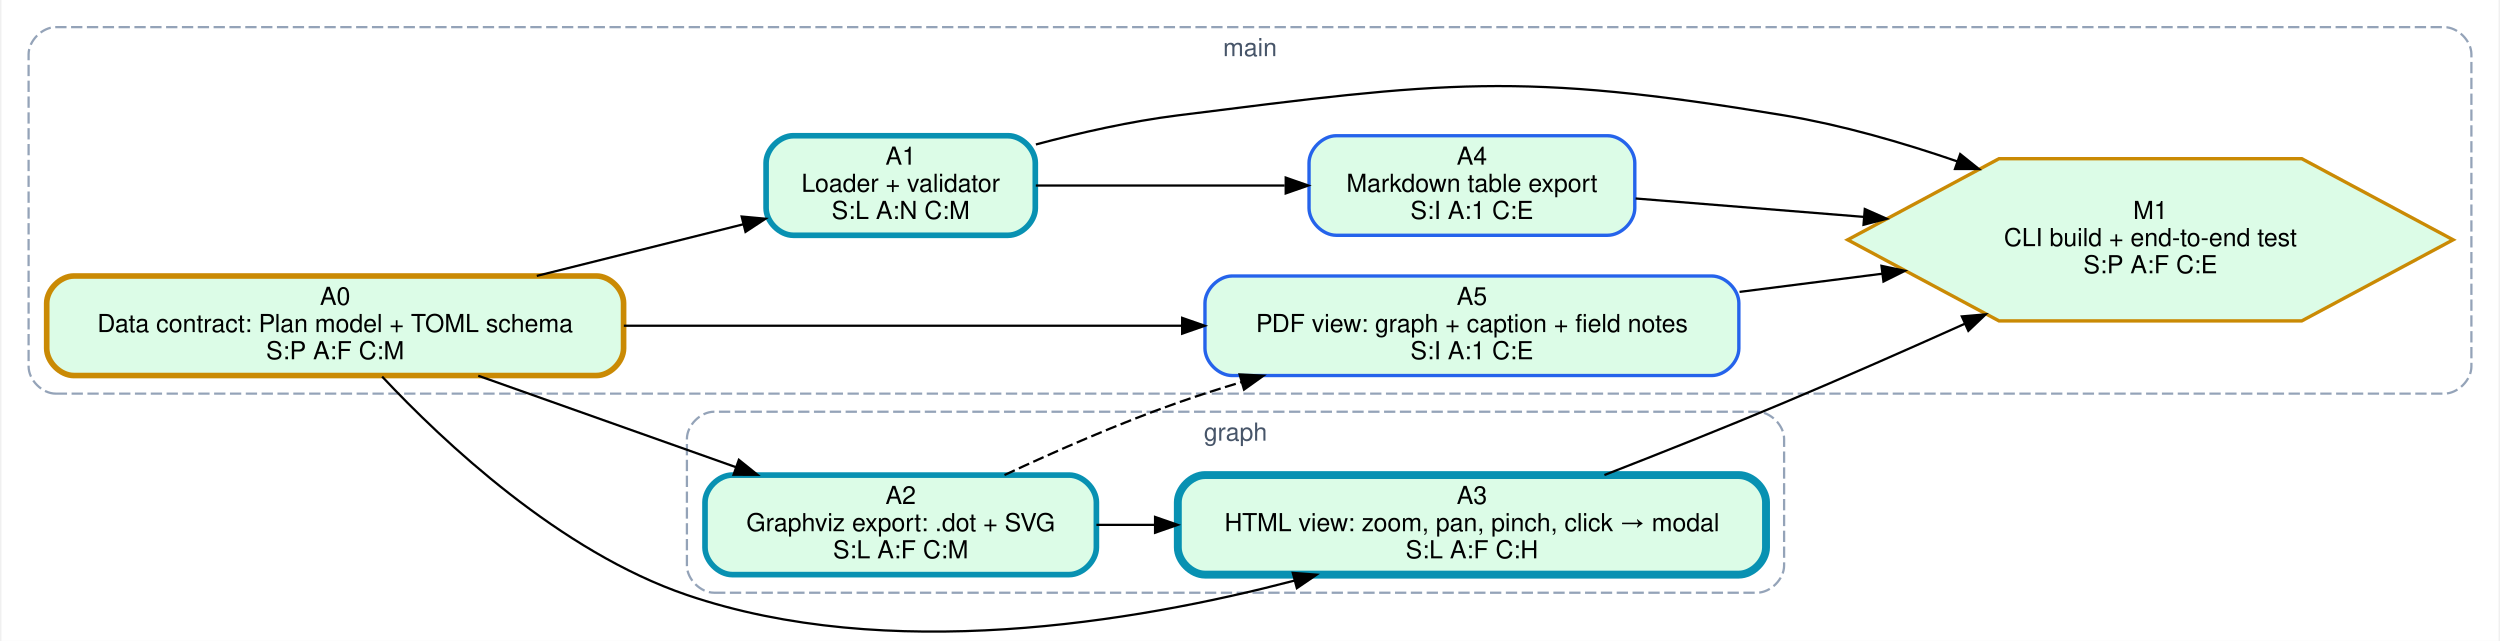
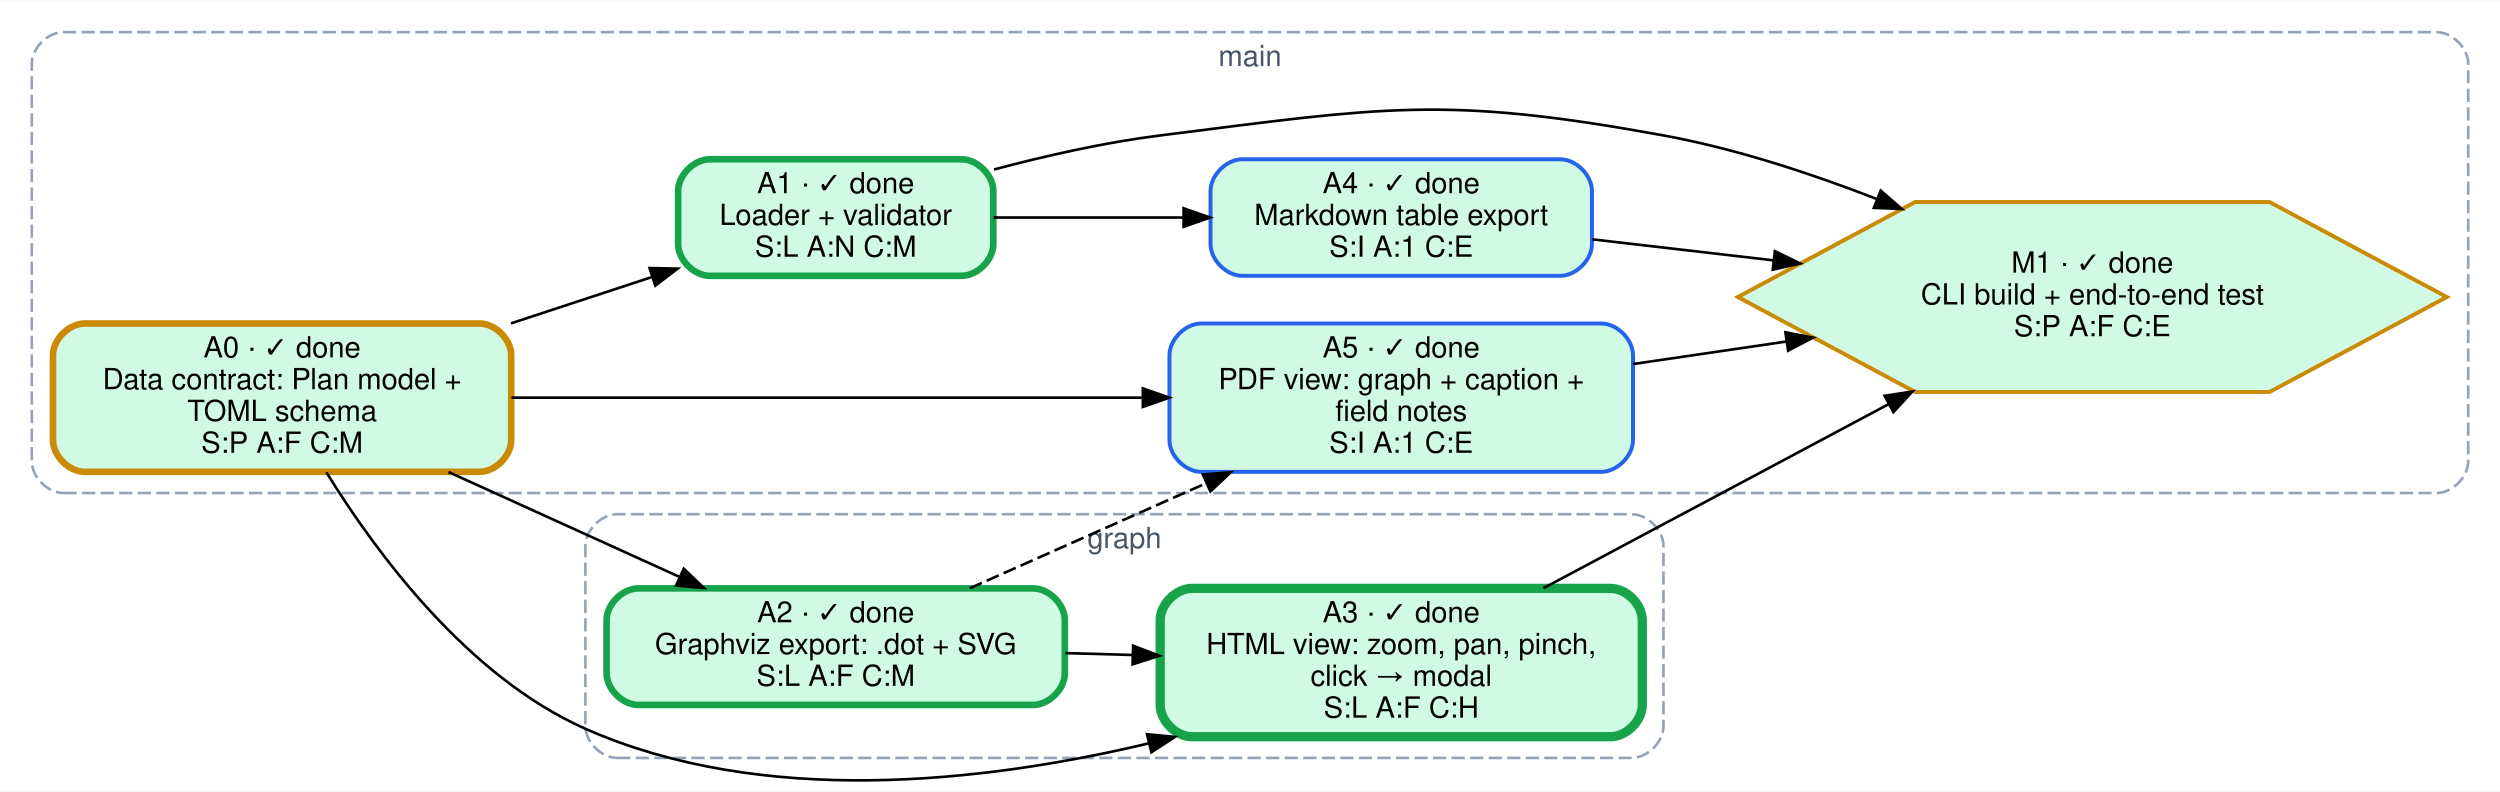
- <svg xmlns="http://www.w3.org/2000/svg" width="1104pt" height="283pt" viewBox="0.00 0.00 1103.81 283.28">
-   <g id="graph0" class="graph" transform="scale(1 1) rotate(0) translate(4 279.28)">
-     <polygon fill="white" stroke="transparent" points="-4,4 -4,-279.28 1099.81,-279.28 1099.81,4 -4,4" />
-     <g id="clust1" class="cluster">
-       <path fill="none" stroke="#94a3b8" stroke-dasharray="5,2" d="M20,-105.28C20,-105.28 1075.81,-105.28 1075.81,-105.28 1081.81,-105.28 1087.81,-111.28 1087.81,-117.28 1087.81,-117.28 1087.81,-255.28 1087.81,-255.28 1087.81,-261.28 1081.81,-267.28 1075.81,-267.28 1075.81,-267.28 20,-267.28 20,-267.28 14,-267.28 8,-261.28 8,-255.28 8,-255.28 8,-117.28 8,-117.28 8,-111.28 14,-105.28 20,-105.28" />
-       <text text-anchor="middle" x="547.91" y="-254.48" font-family="Helvetica,sans-Serif" font-size="11.00" fill="#475569">main</text>
+ <svg xmlns="http://www.w3.org/2000/svg" width="944pt" height="299pt" viewBox="0.00 0.00 943.81 298.68">
+   <g id="graph0" class="graph" transform="scale(1 1) rotate(0) translate(4 294.68)">
+     <polygon fill="white" stroke="transparent" points="-4,4 -4,-294.68 939.81,-294.68 939.81,4 -4,4" />
+     <g id="clust1" class="cluster lane">
+       <path fill="none" stroke="#94a3b8" stroke-dasharray="5,2" d="M20,-108.68C20,-108.68 915.81,-108.68 915.81,-108.68 921.81,-108.68 927.81,-114.68 927.81,-120.68 927.81,-120.68 927.81,-270.68 927.81,-270.68 927.81,-276.68 921.81,-282.68 915.81,-282.68 915.81,-282.68 20,-282.68 20,-282.68 14,-282.68 8,-276.68 8,-270.68 8,-270.68 8,-120.68 8,-120.68 8,-114.68 14,-108.68 20,-108.68" />
+       <text text-anchor="middle" x="467.91" y="-269.88" font-family="Helvetica,sans-Serif" font-size="11.00" fill="#475569">main</text>
    </g>
-     <g id="clust2" class="cluster">
-       <path fill="none" stroke="#94a3b8" stroke-dasharray="5,2" d="M311,-17.28C311,-17.28 772,-17.28 772,-17.28 778,-17.28 784,-23.28 784,-29.28 784,-29.28 784,-85.28 784,-85.28 784,-91.28 778,-97.28 772,-97.28 772,-97.28 311,-97.28 311,-97.28 305,-97.28 299,-91.28 299,-85.28 299,-85.28 299,-29.28 299,-29.28 299,-23.28 305,-17.28 311,-17.28" />
-       <text text-anchor="middle" x="541.5" y="-84.48" font-family="Helvetica,sans-Serif" font-size="11.00" fill="#475569">graph</text>
+     <g id="clust2" class="cluster lane">
+       <path fill="none" stroke="#94a3b8" stroke-dasharray="5,2" d="M229,-8.68C229,-8.68 612,-8.68 612,-8.68 618,-8.68 624,-14.68 624,-20.68 624,-20.68 624,-88.68 624,-88.68 624,-94.68 618,-100.68 612,-100.68 612,-100.68 229,-100.68 229,-100.68 223,-100.68 217,-94.68 217,-88.68 217,-88.68 217,-20.68 217,-20.68 217,-14.68 223,-8.68 229,-8.68" />
+       <text text-anchor="middle" x="420.5" y="-87.88" font-family="Helvetica,sans-Serif" font-size="11.00" fill="#475569">graph</text>
    </g>
-     <g id="node-A0" class="node">
-       <path fill="#dcfce7" stroke="#ca8a04" stroke-width="2.5" d="M259,-157.28C259,-157.28 28,-157.28 28,-157.28 22,-157.28 16,-151.28 16,-145.28 16,-145.28 16,-125.28 16,-125.28 16,-119.28 22,-113.28 28,-113.28 28,-113.28 259,-113.28 259,-113.28 265,-113.28 271,-119.28 271,-125.28 271,-125.28 271,-145.28 271,-145.28 271,-151.28 265,-157.28 259,-157.28" />
-       <text text-anchor="middle" x="143.5" y="-144.48" font-family="Helvetica,sans-Serif" font-size="11.00">A0</text>
-       <text text-anchor="middle" x="143.5" y="-132.48" font-family="Helvetica,sans-Serif" font-size="11.00">Data contract: Plan model + TOML schema</text>
-       <text text-anchor="middle" x="143.5" y="-120.48" font-family="Helvetica,sans-Serif" font-size="11.00">S:P A:F C:M</text>
+     <g id="node-A0" class="node kind-atom status-done scope-P amount-F complexity-M">
+       <path fill="#d1fae5" stroke="#ca8a04" stroke-width="2.5" d="M177,-172.68C177,-172.68 28,-172.68 28,-172.68 22,-172.68 16,-166.68 16,-160.68 16,-160.68 16,-128.68 16,-128.68 16,-122.68 22,-116.68 28,-116.68 28,-116.68 177,-116.68 177,-116.68 183,-116.68 189,-122.68 189,-128.68 189,-128.68 189,-160.68 189,-160.68 189,-166.68 183,-172.68 177,-172.68" />
+       <text text-anchor="middle" x="102.5" y="-159.88" font-family="Helvetica,sans-Serif" font-size="11.00">A0 · ✓ done</text>
+       <text text-anchor="middle" x="102.5" y="-147.88" font-family="Helvetica,sans-Serif" font-size="11.00">Data contract: Plan model +</text>
+       <text text-anchor="middle" x="102.5" y="-135.88" font-family="Helvetica,sans-Serif" font-size="11.00">TOML schema</text>
+       <text text-anchor="middle" x="102.5" y="-123.88" font-family="Helvetica,sans-Serif" font-size="11.00">S:P A:F C:M</text>
    </g>
-     <g id="node-A1" class="node">
-       <path fill="#dcfce7" stroke="#0891b2" stroke-width="2.5" d="M441,-219.28C441,-219.28 346,-219.28 346,-219.28 340,-219.28 334,-213.28 334,-207.28 334,-207.28 334,-187.28 334,-187.28 334,-181.28 340,-175.28 346,-175.28 346,-175.28 441,-175.28 441,-175.28 447,-175.28 453,-181.28 453,-187.28 453,-187.28 453,-207.28 453,-207.28 453,-213.28 447,-219.28 441,-219.28" />
-       <text text-anchor="middle" x="393.5" y="-206.48" font-family="Helvetica,sans-Serif" font-size="11.00">A1</text>
-       <text text-anchor="middle" x="393.5" y="-194.48" font-family="Helvetica,sans-Serif" font-size="11.00">Loader + validator</text>
-       <text text-anchor="middle" x="393.5" y="-182.48" font-family="Helvetica,sans-Serif" font-size="11.00">S:L A:N C:M</text>
+     <g id="node-A1" class="node kind-atom status-done scope-L amount-N complexity-M">
+       <path fill="#d1fae5" stroke="#16a34a" stroke-width="2.5" d="M359,-234.68C359,-234.68 264,-234.68 264,-234.68 258,-234.68 252,-228.68 252,-222.68 252,-222.68 252,-202.68 252,-202.68 252,-196.68 258,-190.68 264,-190.68 264,-190.68 359,-190.68 359,-190.68 365,-190.68 371,-196.68 371,-202.68 371,-202.68 371,-222.68 371,-222.68 371,-228.68 365,-234.68 359,-234.68" />
+       <text text-anchor="middle" x="311.5" y="-221.88" font-family="Helvetica,sans-Serif" font-size="11.00">A1 · ✓ done</text>
+       <text text-anchor="middle" x="311.5" y="-209.88" font-family="Helvetica,sans-Serif" font-size="11.00">Loader + validator</text>
+       <text text-anchor="middle" x="311.5" y="-197.88" font-family="Helvetica,sans-Serif" font-size="11.00">S:L A:N C:M</text>
    </g>
-     <g id="edge1" class="edge">
-       <path fill="none" stroke="black" d="M232.63,-157.32C262.65,-164.82 295.73,-173.09 323.97,-180.15" />
-       <polygon fill="black" stroke="black" points="323.2,-183.57 333.75,-182.6 324.9,-176.78 323.2,-183.57" />
+     <g id="edge1" class="edge seam-build">
+       <path fill="none" stroke="black" d="M188.89,-172.73C206.58,-178.54 225,-184.59 241.99,-190.18" />
+       <polygon fill="black" stroke="black" points="241.22,-193.61 251.81,-193.4 243.4,-186.96 241.22,-193.61" />
    </g>
-     <g id="node-A5" class="node">
-       <path fill="#dcfce7" stroke="#2563eb" stroke-width="1.5" d="M752,-157.28C752,-157.28 540,-157.28 540,-157.28 534,-157.28 528,-151.28 528,-145.28 528,-145.28 528,-125.28 528,-125.28 528,-119.28 534,-113.28 540,-113.28 540,-113.28 752,-113.28 752,-113.28 758,-113.28 764,-119.28 764,-125.28 764,-125.28 764,-145.28 764,-145.28 764,-151.28 758,-157.28 752,-157.28" />
-       <text text-anchor="middle" x="646" y="-144.48" font-family="Helvetica,sans-Serif" font-size="11.00">A5</text>
-       <text text-anchor="middle" x="646" y="-132.48" font-family="Helvetica,sans-Serif" font-size="11.00">PDF view: graph + caption + field notes</text>
-       <text text-anchor="middle" x="646" y="-120.48" font-family="Helvetica,sans-Serif" font-size="11.00">S:I A:1 C:E</text>
+     <g id="node-A5" class="node kind-atom status-done scope-I amount-1 complexity-E">
+       <path fill="#d1fae5" stroke="#2563eb" stroke-width="1.5" d="M600.5,-172.68C600.5,-172.68 449.5,-172.68 449.5,-172.68 443.5,-172.68 437.5,-166.68 437.5,-160.68 437.5,-160.68 437.5,-128.68 437.5,-128.68 437.5,-122.68 443.5,-116.68 449.5,-116.68 449.5,-116.68 600.5,-116.68 600.5,-116.68 606.5,-116.68 612.5,-122.68 612.5,-128.68 612.5,-128.68 612.5,-160.68 612.5,-160.68 612.5,-166.68 606.5,-172.68 600.5,-172.68" />
+       <text text-anchor="middle" x="525" y="-159.88" font-family="Helvetica,sans-Serif" font-size="11.00">A5 · ✓ done</text>
+       <text text-anchor="middle" x="525" y="-147.88" font-family="Helvetica,sans-Serif" font-size="11.00">PDF view: graph + caption +</text>
+       <text text-anchor="middle" x="525" y="-135.88" font-family="Helvetica,sans-Serif" font-size="11.00">field notes</text>
+       <text text-anchor="middle" x="525" y="-123.88" font-family="Helvetica,sans-Serif" font-size="11.00">S:I A:1 C:E</text>
    </g>
-     <g id="edge6" class="edge">
-       <path fill="none" stroke="black" d="M271.12,-135.28C346.65,-135.28 442.23,-135.28 517.85,-135.28" />
-       <polygon fill="black" stroke="black" points="517.91,-138.78 527.91,-135.28 517.91,-131.78 517.91,-138.78" />
+     <g id="edge6" class="edge seam-build">
+       <path fill="none" stroke="black" d="M189.1,-144.68C258.11,-144.68 355.15,-144.68 427.02,-144.68" />
+       <polygon fill="black" stroke="black" points="427.44,-148.18 437.44,-144.68 427.44,-141.18 427.44,-148.18" />
    </g>
-     <g id="node-A2" class="node">
-       <path fill="#dcfce7" stroke="#0891b2" stroke-width="2.5" d="M468,-69.28C468,-69.28 319,-69.28 319,-69.28 313,-69.28 307,-63.28 307,-57.28 307,-57.28 307,-37.28 307,-37.28 307,-31.28 313,-25.28 319,-25.28 319,-25.28 468,-25.28 468,-25.28 474,-25.28 480,-31.28 480,-37.28 480,-37.28 480,-57.28 480,-57.28 480,-63.28 474,-69.28 468,-69.28" />
-       <text text-anchor="middle" x="393.5" y="-56.48" font-family="Helvetica,sans-Serif" font-size="11.00">A2</text>
-       <text text-anchor="middle" x="393.5" y="-44.48" font-family="Helvetica,sans-Serif" font-size="11.00">Graphviz export: .dot + SVG</text>
-       <text text-anchor="middle" x="393.5" y="-32.48" font-family="Helvetica,sans-Serif" font-size="11.00">S:L A:F C:M</text>
+     <g id="node-A2" class="node kind-atom status-done scope-L amount-F complexity-M">
+       <path fill="#d1fae5" stroke="#16a34a" stroke-width="2.5" d="M386,-72.68C386,-72.68 237,-72.68 237,-72.68 231,-72.68 225,-66.68 225,-60.68 225,-60.68 225,-40.68 225,-40.68 225,-34.68 231,-28.68 237,-28.68 237,-28.68 386,-28.68 386,-28.68 392,-28.68 398,-34.68 398,-40.68 398,-40.68 398,-60.68 398,-60.68 398,-66.68 392,-72.68 386,-72.68" />
+       <text text-anchor="middle" x="311.5" y="-59.88" font-family="Helvetica,sans-Serif" font-size="11.00">A2 · ✓ done</text>
+       <text text-anchor="middle" x="311.5" y="-47.88" font-family="Helvetica,sans-Serif" font-size="11.00">Graphviz export: .dot + SVG</text>
+       <text text-anchor="middle" x="311.5" y="-35.88" font-family="Helvetica,sans-Serif" font-size="11.00">S:L A:F C:M</text>
    </g>
-     <g id="edge2" class="edge">
-       <path fill="none" stroke="black" d="M206.76,-113.19C241.4,-100.9 284.67,-85.55 320.73,-72.75" />
-       <polygon fill="black" stroke="black" points="321.96,-76.03 330.21,-69.39 319.62,-69.43 321.96,-76.03" />
+     <g id="edge2" class="edge seam-build">
+       <path fill="none" stroke="black" d="M165.33,-116.61C192.93,-104.07 225.28,-89.38 252.42,-77.06" />
+       <polygon fill="black" stroke="black" points="254.13,-80.12 261.79,-72.8 251.24,-73.75 254.13,-80.12" />
    </g>
-     <g id="node-A3" class="node">
-       <path fill="#dcfce7" stroke="#0891b2" stroke-width="3.5" d="M764,-69.28C764,-69.28 528,-69.28 528,-69.28 522,-69.28 516,-63.28 516,-57.28 516,-57.28 516,-37.28 516,-37.28 516,-31.28 522,-25.28 528,-25.28 528,-25.28 764,-25.28 764,-25.28 770,-25.28 776,-31.28 776,-37.28 776,-37.28 776,-57.28 776,-57.28 776,-63.28 770,-69.28 764,-69.28" />
-       <text text-anchor="middle" x="646" y="-56.48" font-family="Helvetica,sans-Serif" font-size="11.00">A3</text>
-       <text text-anchor="middle" x="646" y="-44.48" font-family="Helvetica,sans-Serif" font-size="11.00">HTML view: zoom, pan, pinch, click → modal</text>
-       <text text-anchor="middle" x="646" y="-32.48" font-family="Helvetica,sans-Serif" font-size="11.00">S:L A:F C:H</text>
+     <g id="node-A3" class="node kind-atom status-done scope-L amount-F complexity-H">
+       <path fill="#d1fae5" stroke="#16a34a" stroke-width="3.5" d="M604,-72.68C604,-72.68 446,-72.68 446,-72.68 440,-72.68 434,-66.68 434,-60.68 434,-60.68 434,-28.68 434,-28.68 434,-22.68 440,-16.68 446,-16.68 446,-16.68 604,-16.68 604,-16.68 610,-16.68 616,-22.68 616,-28.68 616,-28.68 616,-60.68 616,-60.68 616,-66.68 610,-72.68 604,-72.68" />
+       <text text-anchor="middle" x="525" y="-59.88" font-family="Helvetica,sans-Serif" font-size="11.00">A3 · ✓ done</text>
+       <text text-anchor="middle" x="525" y="-47.88" font-family="Helvetica,sans-Serif" font-size="11.00">HTML view: zoom, pan, pinch,</text>
+       <text text-anchor="middle" x="525" y="-35.88" font-family="Helvetica,sans-Serif" font-size="11.00">click → modal</text>
+       <text text-anchor="middle" x="525" y="-23.88" font-family="Helvetica,sans-Serif" font-size="11.00">S:L A:F C:H</text>
    </g>
-     <g id="edge3" class="edge">
-       <path fill="none" stroke="black" d="M164.27,-112.82C191.31,-83.98 242.91,-35.38 299,-16.28 387.61,13.88 495.95,-3.92 567.53,-22.62" />
-       <polygon fill="black" stroke="black" points="566.81,-26.05 577.38,-25.26 568.62,-19.29 566.81,-26.05" />
+     <g id="edge3" class="edge seam-build">
+       <path fill="none" stroke="black" d="M119.22,-116.5C137.99,-86.09 172.51,-39.38 217,-19.68 283.84,9.91 366.82,0.77 429.66,-14.17" />
+       <polygon fill="black" stroke="black" points="429.02,-17.62 439.56,-16.61 430.69,-10.82 429.02,-17.62" />
    </g>
-     <g id="node-A4" class="node">
-       <path fill="#dcfce7" stroke="#2563eb" stroke-width="1.5" d="M706,-219.28C706,-219.28 586,-219.28 586,-219.28 580,-219.28 574,-213.28 574,-207.28 574,-207.28 574,-187.28 574,-187.28 574,-181.28 580,-175.28 586,-175.28 586,-175.28 706,-175.28 706,-175.28 712,-175.28 718,-181.28 718,-187.28 718,-187.28 718,-207.28 718,-207.28 718,-213.28 712,-219.28 706,-219.28" />
-       <text text-anchor="middle" x="646" y="-206.48" font-family="Helvetica,sans-Serif" font-size="11.00">A4</text>
-       <text text-anchor="middle" x="646" y="-194.48" font-family="Helvetica,sans-Serif" font-size="11.00">Markdown table export</text>
-       <text text-anchor="middle" x="646" y="-182.48" font-family="Helvetica,sans-Serif" font-size="11.00">S:I A:1 C:E</text>
+     <g id="node-A4" class="node kind-atom status-done scope-I amount-1 complexity-E">
+       <path fill="#d1fae5" stroke="#2563eb" stroke-width="1.5" d="M585,-234.68C585,-234.68 465,-234.68 465,-234.68 459,-234.68 453,-228.68 453,-222.68 453,-222.68 453,-202.68 453,-202.68 453,-196.68 459,-190.68 465,-190.68 465,-190.68 585,-190.68 585,-190.68 591,-190.68 597,-196.68 597,-202.68 597,-202.68 597,-222.68 597,-222.68 597,-228.68 591,-234.68 585,-234.68" />
+       <text text-anchor="middle" x="525" y="-221.88" font-family="Helvetica,sans-Serif" font-size="11.00">A4 · ✓ done</text>
+       <text text-anchor="middle" x="525" y="-209.88" font-family="Helvetica,sans-Serif" font-size="11.00">Markdown table export</text>
+       <text text-anchor="middle" x="525" y="-197.88" font-family="Helvetica,sans-Serif" font-size="11.00">S:I A:1 C:E</text>
    </g>
-     <g id="edge5" class="edge">
-       <path fill="none" stroke="black" d="M453.23,-197.28C486,-197.28 527.34,-197.28 563.23,-197.28" />
-       <polygon fill="black" stroke="black" points="563.69,-200.78 573.69,-197.28 563.69,-193.78 563.69,-200.78" />
+     <g id="edge5" class="edge seam-build">
+       <path fill="none" stroke="black" d="M371.13,-212.68C393.28,-212.68 418.88,-212.68 442.73,-212.68" />
+       <polygon fill="black" stroke="black" points="442.83,-216.18 452.83,-212.68 442.83,-209.18 442.83,-216.18" />
    </g>
-     <g id="node-M1" class="node">
-       <polygon fill="#dcfce7" stroke="#ca8a04" stroke-width="1.5" points="1079.72,-173.28 1012.81,-209.14 879,-209.14 812.09,-173.28 879,-137.43 1012.81,-137.43 1079.72,-173.28" />
-       <text text-anchor="middle" x="945.91" y="-182.48" font-family="Helvetica,sans-Serif" font-size="11.00">M1</text>
-       <text text-anchor="middle" x="945.91" y="-170.48" font-family="Helvetica,sans-Serif" font-size="11.00">CLI build + end-to-end test</text>
-       <text text-anchor="middle" x="945.91" y="-158.48" font-family="Helvetica,sans-Serif" font-size="11.00">S:P A:F C:E</text>
+     <g id="node-M1" class="node kind-merge status-done scope-P amount-F complexity-E">
+       <polygon fill="#d1fae5" stroke="#ca8a04" stroke-width="1.5" points="919.72,-182.68 852.81,-218.53 719,-218.53 652.09,-182.68 719,-146.83 852.81,-146.83 919.72,-182.68" />
+       <text text-anchor="middle" x="785.91" y="-191.88" font-family="Helvetica,sans-Serif" font-size="11.00">M1 · ✓ done</text>
+       <text text-anchor="middle" x="785.91" y="-179.88" font-family="Helvetica,sans-Serif" font-size="11.00">CLI build + end-to-end test</text>
+       <text text-anchor="middle" x="785.91" y="-167.88" font-family="Helvetica,sans-Serif" font-size="11.00">S:P A:F C:E</text>
    </g>
-     <g id="edge8" class="edge">
-       <path fill="none" stroke="black" d="M453.26,-215.42C472.99,-220.67 495.26,-225.68 516,-228.28 634.18,-243.12 666.5,-247.81 784,-228.28 809.45,-224.05 836.28,-216.3 860.58,-207.93" />
-       <polygon fill="black" stroke="black" points="861.84,-211.19 870.11,-204.56 859.52,-204.59 861.84,-211.19" />
+     <g id="edge8" class="edge seam-build">
+       <path fill="none" stroke="black" d="M371.26,-230.82C390.99,-236.07 413.26,-241.08 434,-243.68 517.79,-254.2 540.94,-258.9 624,-243.68 650.97,-238.74 679.28,-229.5 704.51,-219.68" />
+       <polygon fill="black" stroke="black" points="706.02,-222.85 714.01,-215.9 703.43,-216.35 706.02,-222.85" />
    </g>
-     <g id="edge10" class="edge">
-       <path fill="none" stroke="black" d="M718.36,-191.54C748.59,-189.1 784.75,-186.19 819.2,-183.41" />
-       <polygon fill="black" stroke="black" points="819.66,-186.89 829.35,-182.59 819.1,-179.91 819.66,-186.89" />
+     <g id="edge10" class="edge seam-build">
+       <path fill="none" stroke="black" d="M597.09,-204.45C618.31,-201.99 642.18,-199.22 665.6,-196.51" />
+       <polygon fill="black" stroke="black" points="666.07,-199.98 675.6,-195.35 665.26,-193.02 666.07,-199.98" />
    </g>
-     <g id="edge11" class="edge">
-       <path fill="none" stroke="black" d="M764.31,-150.25C785.02,-152.89 806.59,-155.64 827.3,-158.28" />
-       <polygon fill="black" stroke="black" points="827.03,-161.78 837.4,-159.57 827.92,-154.83 827.03,-161.78" />
+     <g id="edge11" class="edge seam-build">
+       <path fill="none" stroke="black" d="M612.57,-157.39C631.1,-160.11 650.95,-163.02 670.34,-165.87" />
+       <polygon fill="black" stroke="black" points="670.03,-169.36 680.44,-167.35 671.05,-162.43 670.03,-169.36" />
    </g>
-     <g id="edge7" class="edge">
-       <path fill="none" stroke="black" stroke-dasharray="5,2" d="M439.38,-69.3C462.01,-79.87 490.08,-92.18 516,-101.28 525.1,-104.48 534.64,-107.54 544.26,-110.41" />
-       <polygon fill="black" stroke="black" points="543.3,-113.78 553.88,-113.23 545.26,-107.06 543.3,-113.78" />
+     <g id="edge7" class="edge seam-runtime">
+       <path fill="none" stroke="black" stroke-dasharray="5,2" d="M362.09,-72.72C388.64,-84.52 421.84,-99.28 451.26,-112.35" />
+       <polygon fill="black" stroke="black" points="450.11,-115.67 460.67,-116.53 452.95,-109.27 450.11,-115.67" />
    </g>
-     <g id="edge4" class="edge">
-       <path fill="none" stroke="black" d="M480.01,-47.28C488.36,-47.28 496.98,-47.28 505.69,-47.28" />
-       <polygon fill="black" stroke="black" points="505.94,-50.78 515.94,-47.28 505.94,-43.78 505.94,-50.78" />
+     <g id="edge4" class="edge seam-build">
+       <path fill="none" stroke="black" d="M398.22,-48.25C406.52,-48.02 415,-47.77 423.43,-47.54" />
+       <polygon fill="black" stroke="black" points="423.78,-51.03 433.68,-47.24 423.58,-44.03 423.78,-51.03" />
    </g>
-     <g id="edge9" class="edge">
-       <path fill="none" stroke="black" d="M704.56,-69.3C729.14,-78.88 758.08,-90.38 784,-101.28 810.13,-112.27 838.42,-124.74 863.88,-136.17" />
-       <polygon fill="black" stroke="black" points="862.56,-139.42 873.12,-140.33 865.44,-133.03 862.56,-139.42" />
+     <g id="edge9" class="edge seam-build">
+       <path fill="none" stroke="black" d="M578.71,-72.78C616.17,-92.75 667.06,-119.87 708.91,-142.18" />
+       <polygon fill="black" stroke="black" points="707.5,-145.39 717.97,-147 710.79,-139.21 707.5,-145.39" />
    </g>
  </g>
</svg>
